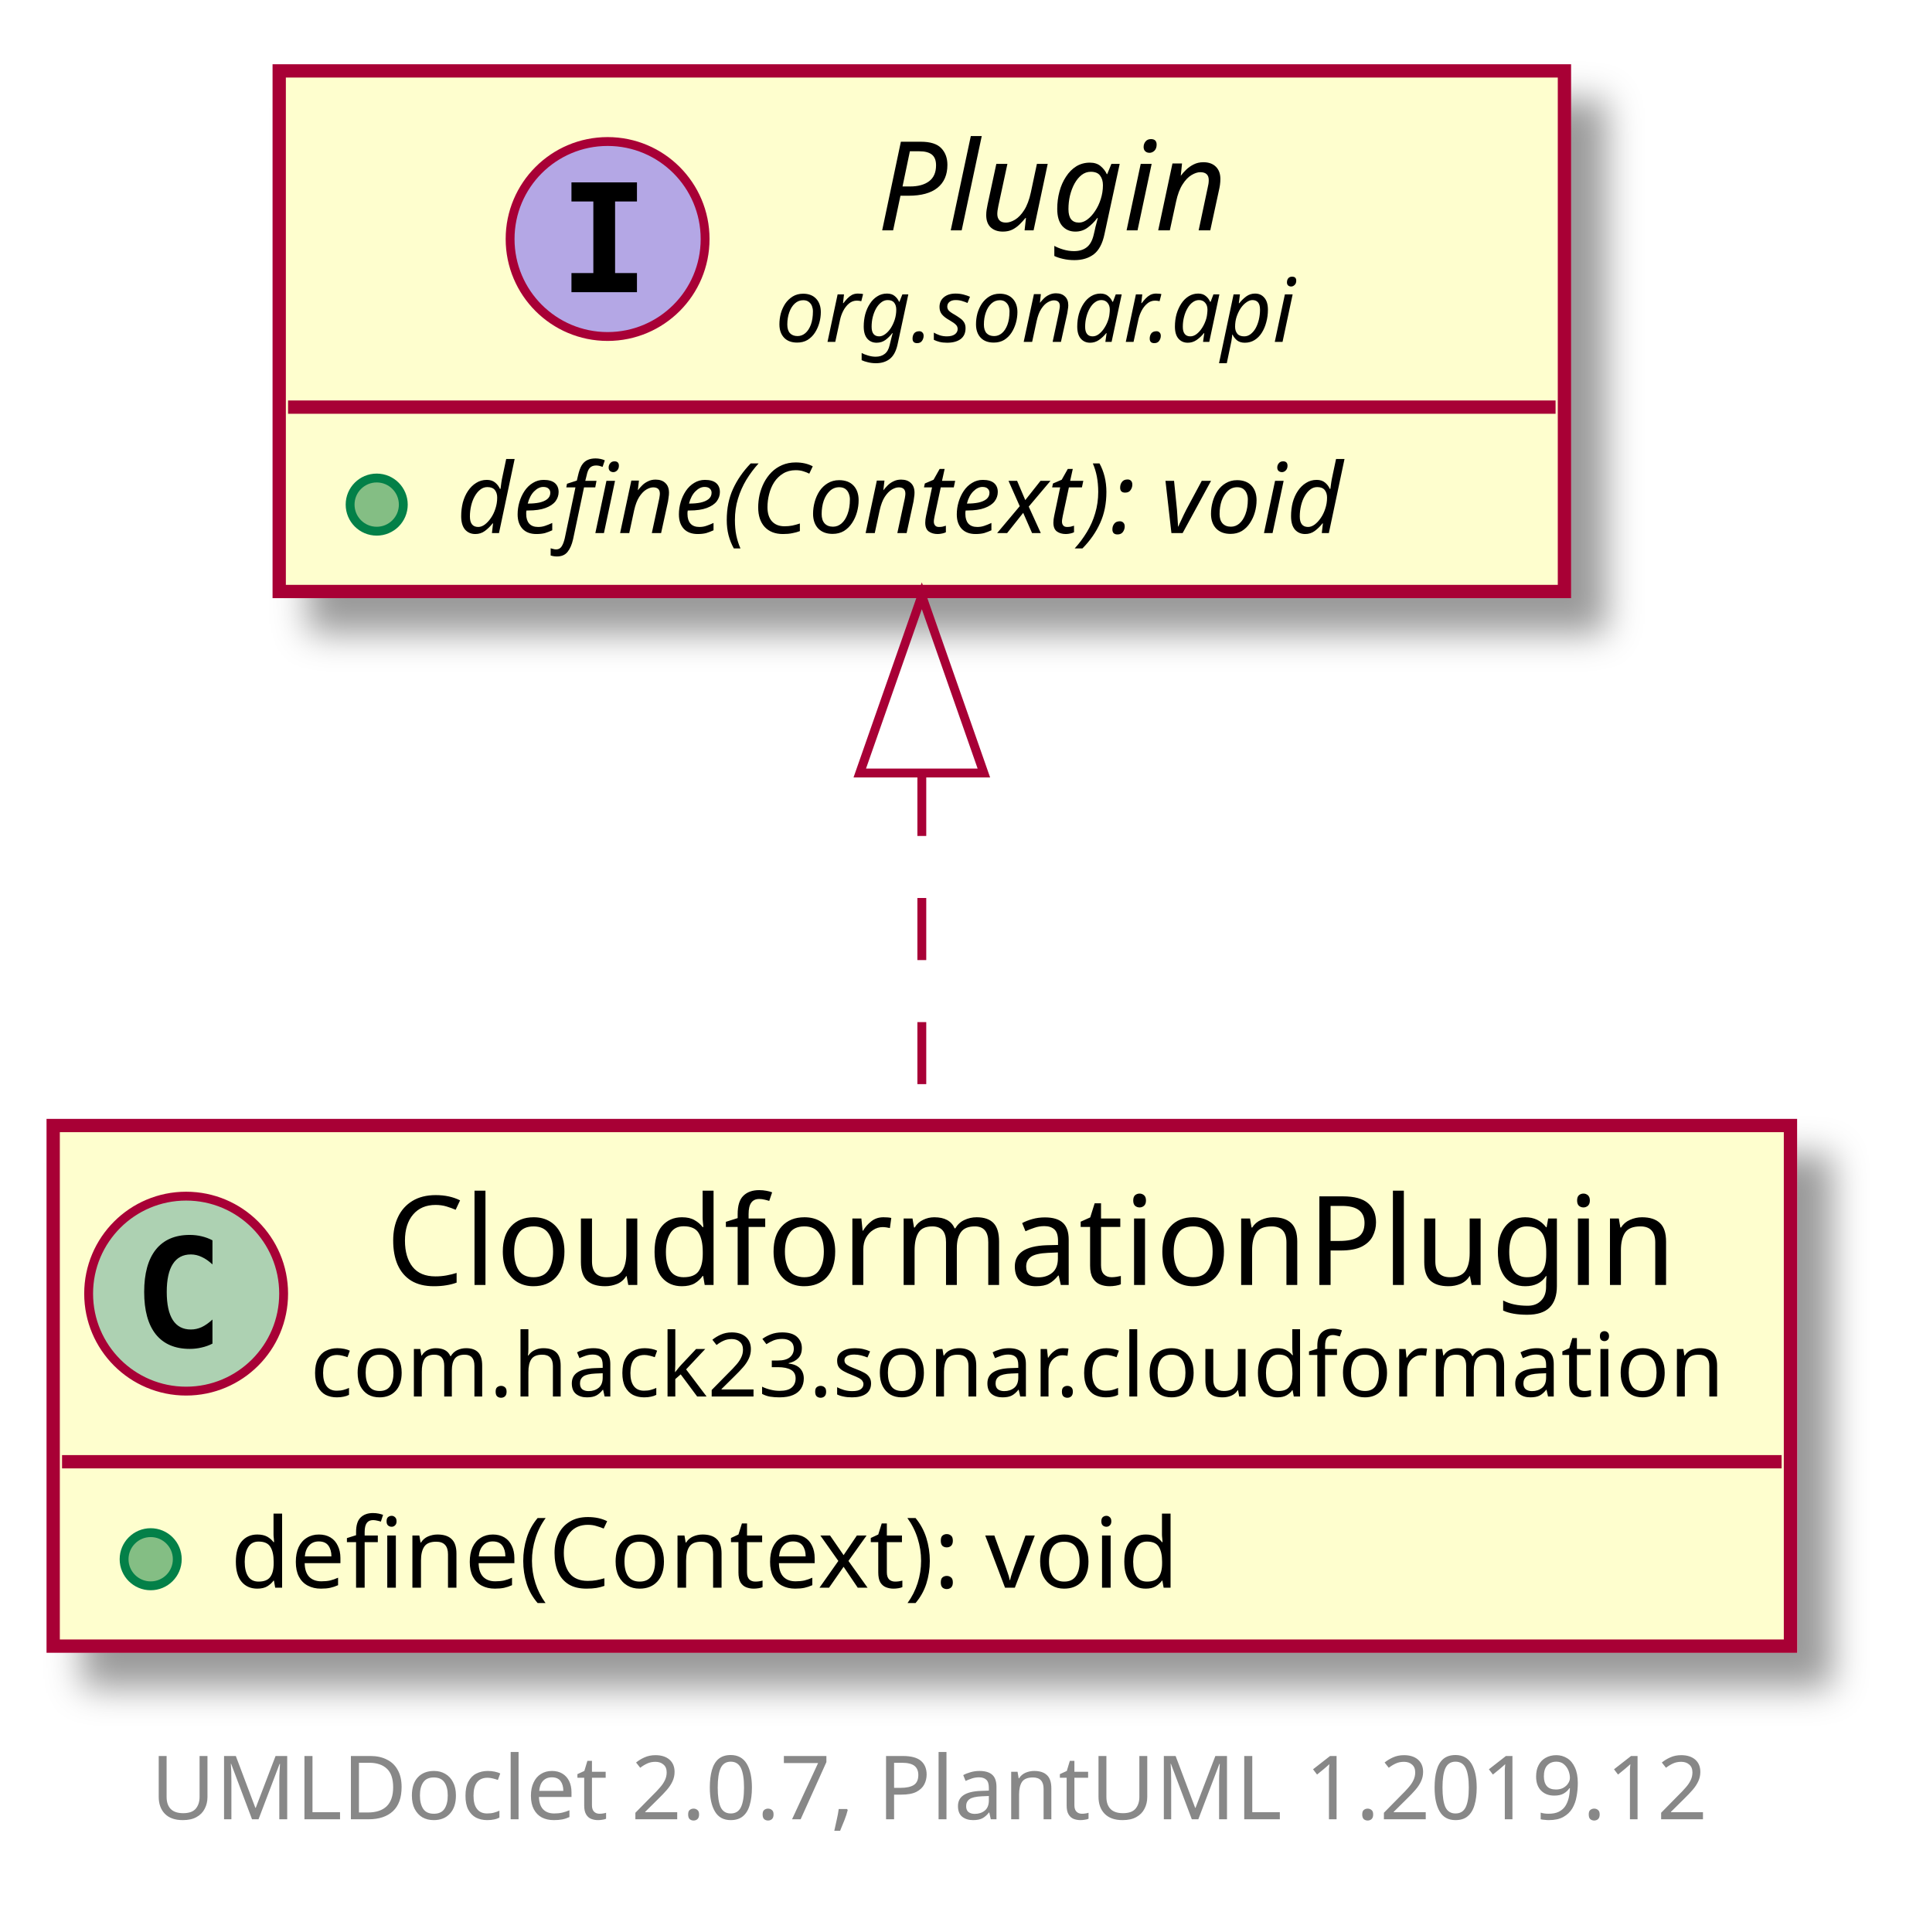
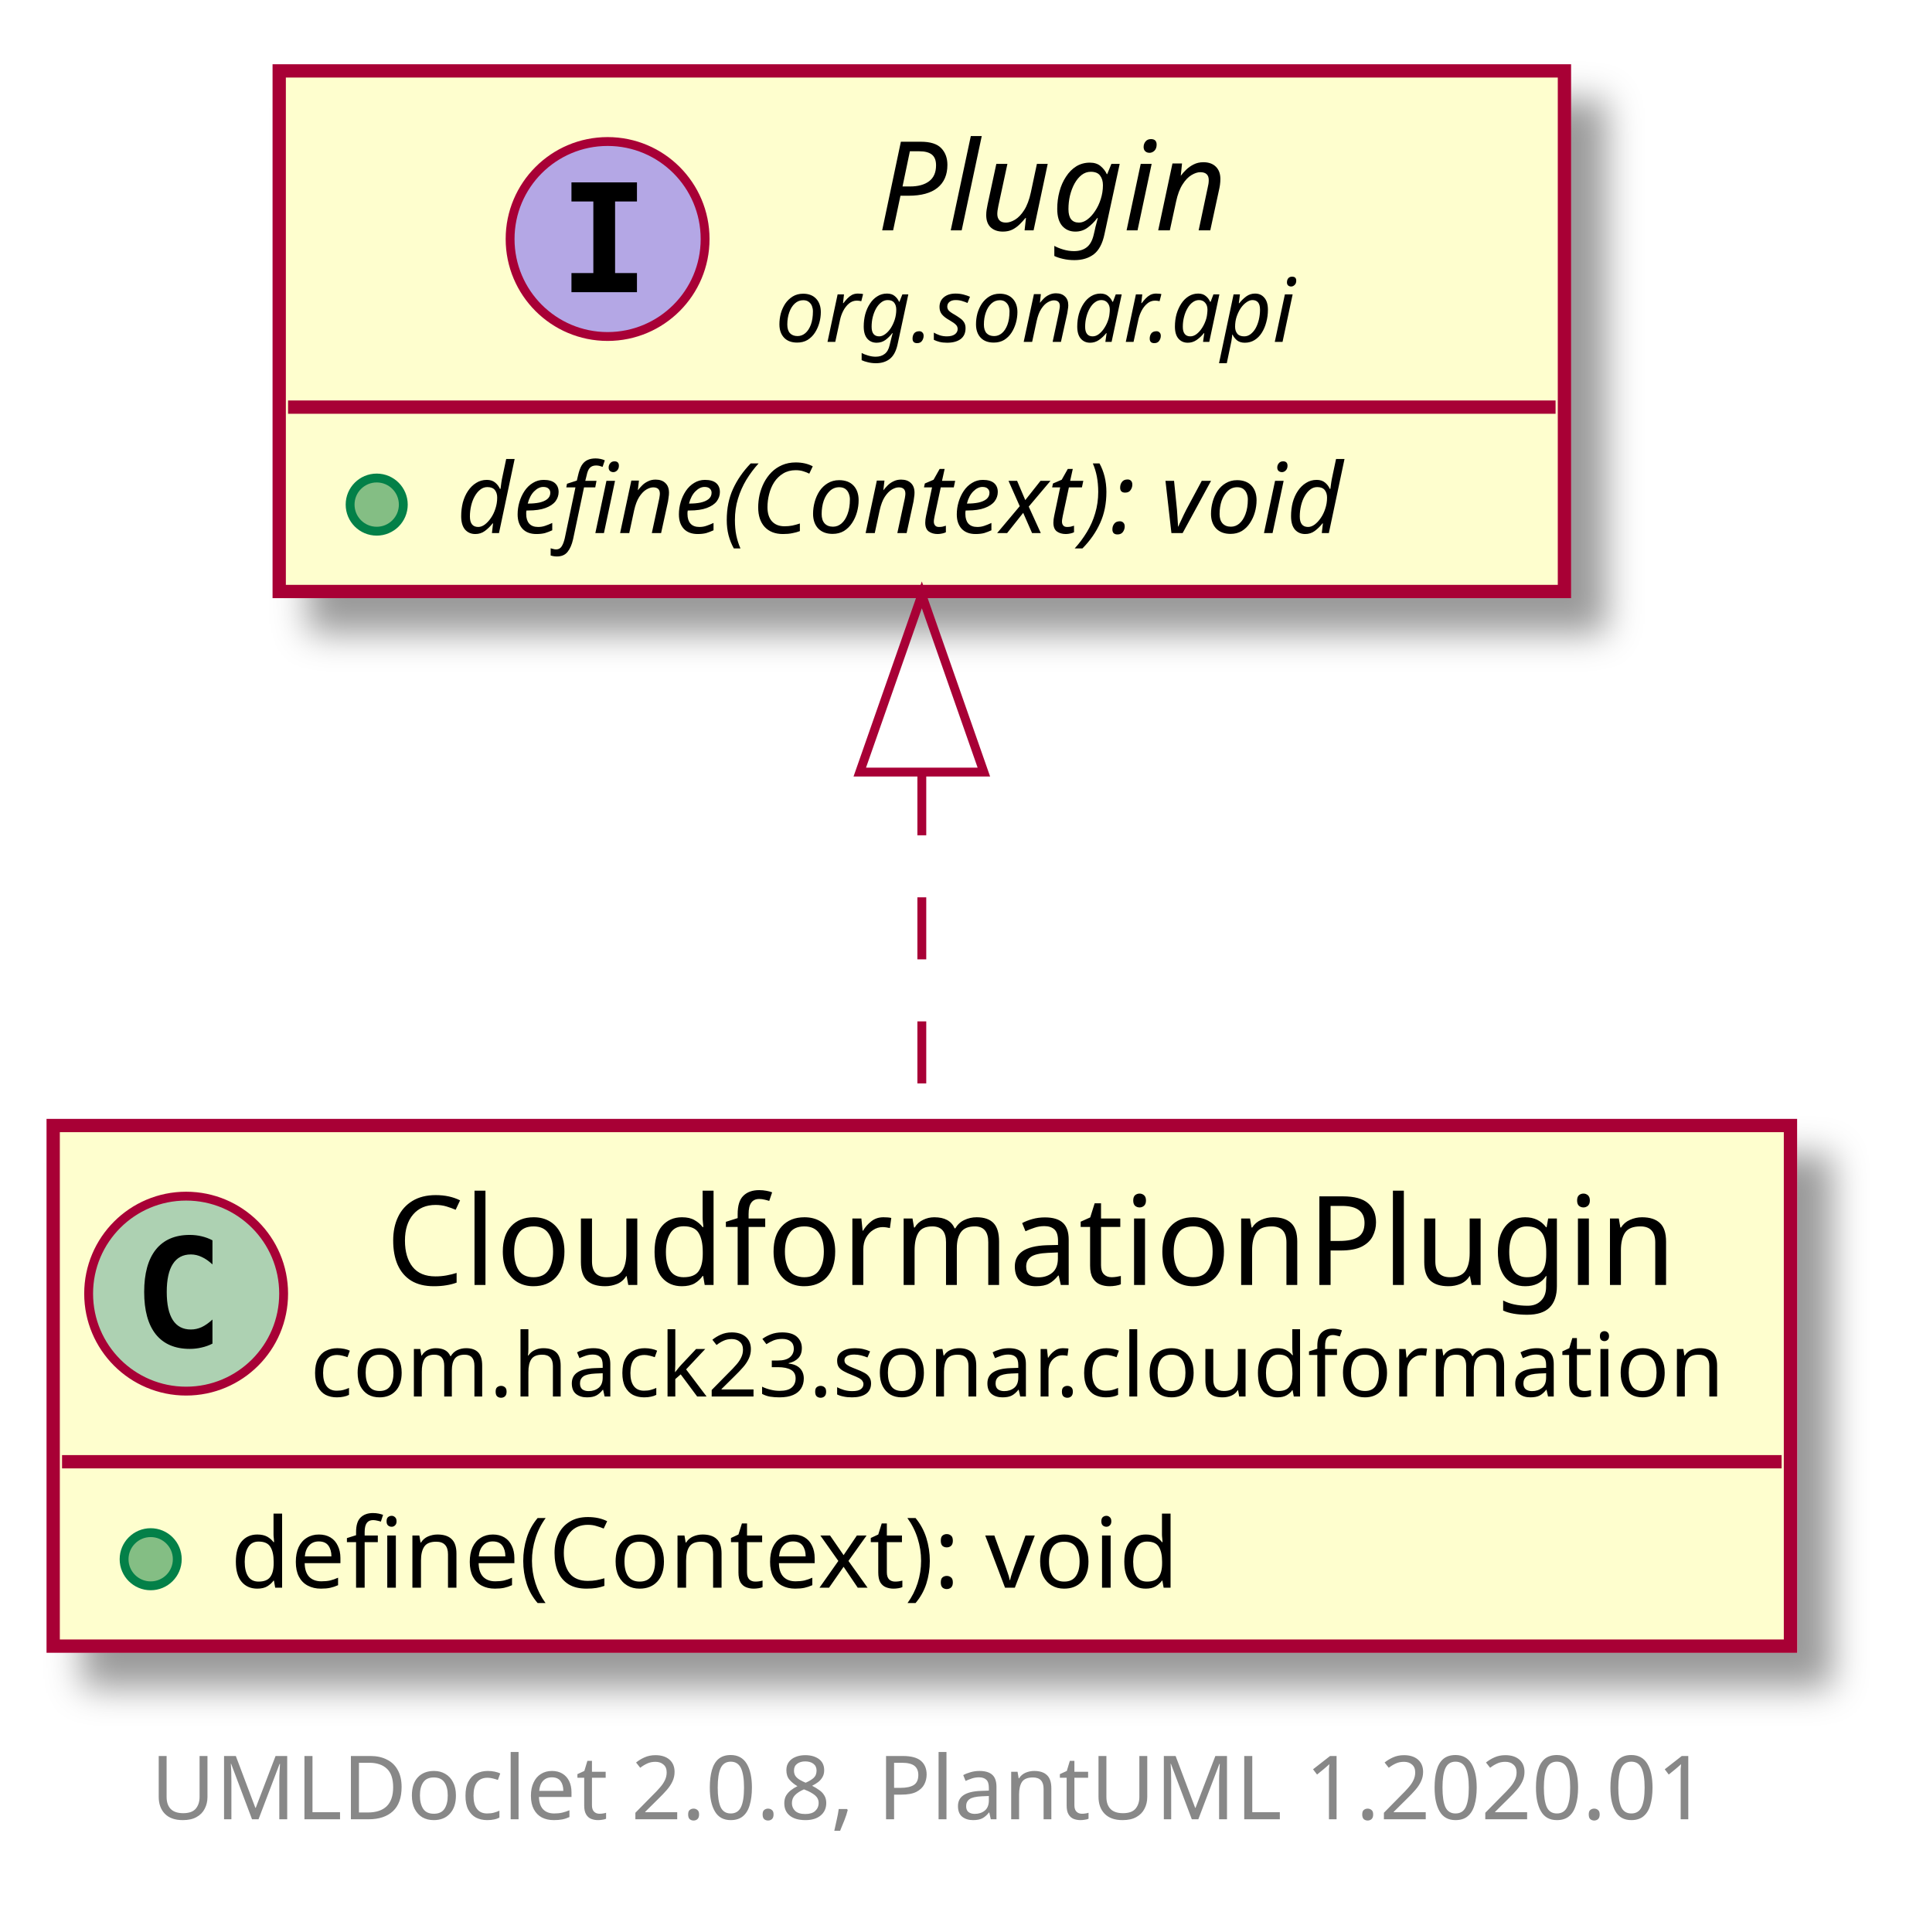
<svg xmlns="http://www.w3.org/2000/svg" xmlns:xlink="http://www.w3.org/1999/xlink" contentScriptType="application/ecmascript" contentStyleType="text/css" height="218px" preserveAspectRatio="none" style="width:215px;height:218px;" version="1.1" viewBox="0 0 215 218" width="215px" zoomAndPan="magnify">
  <defs>
-     <filter height="300%" id="fl6rrow2h0pct" width="300%" x="-1" y="-1">
+     <filter height="300%" id="f1jj9844xg8xse" width="300%" x="-1" y="-1">
      <feGaussianBlur result="blurOut" stdDeviation="2.0" />
      <feColorMatrix in="blurOut" result="blurOut2" type="matrix" values="0 0 0 0 0 0 0 0 0 0 0 0 0 0 0 0 0 0 .4 0" />
      <feOffset dx="4.0" dy="4.0" in="blurOut2" result="blurOut3" />
      <feBlend in="SourceGraphic" in2="blurOut3" mode="normal" />
    </filter>
  </defs>
  <g>
    <a href="CloudformationPlugin.html" target="_top" title="CloudformationPlugin.html" xlink:actuate="onRequest" xlink:href="CloudformationPlugin.html" xlink:show="new" xlink:title="CloudformationPlugin.html" xlink:type="simple">
-       <rect fill="#FEFECE" filter="url(#fl6rrow2h0pct)" height="58.742" id="com.hack23.sonar.cloudformation.CloudformationPlugin" style="stroke: #A80036; stroke-width: 1.5;" width="196" x="6" y="127" />
+       <rect fill="#FEFECE" filter="url(#f1jj9844xg8xse)" height="58.742" id="com.hack23.sonar.cloudformation.CloudformationPlugin" style="stroke: #A80036; stroke-width: 1.5;" width="196" x="6" y="127" />
      <ellipse cx="21" cy="145.969" fill="#ADD1B2" rx="11" ry="11" style="stroke: #A80036; stroke-width: 1.0;" />
      <path d="M23.969,151.609 Q23.391,151.906 22.75,152.047 Q22.109,152.203 21.406,152.203 Q18.906,152.203 17.578,150.562 Q16.266,148.906 16.266,145.781 Q16.266,142.656 17.578,141 Q18.906,139.344 21.406,139.344 Q22.109,139.344 22.75,139.5 Q23.406,139.656 23.969,139.953 L23.969,142.672 Q23.344,142.094 22.75,141.828 Q22.156,141.547 21.531,141.547 Q20.188,141.547 19.5,142.625 Q18.812,143.688 18.812,145.781 Q18.812,147.875 19.5,148.953 Q20.188,150.016 21.531,150.016 Q22.156,150.016 22.75,149.75 Q23.344,149.469 23.969,148.891 L23.969,151.609 Z " />
      <text fill="#000000" font-family="sans-serif" font-size="14" lengthAdjust="spacingAndGlyphs" textLength="147" x="43.5" y="144.995">CloudformationPlugin</text>
      <text fill="#000000" font-family="sans-serif" font-size="10" lengthAdjust="spacingAndGlyphs" textLength="164" x="35" y="157.579">com.hack23.sonar.cloudformation</text>
      <line style="stroke: #A80036; stroke-width: 1.5;" x1="7" x2="201" y1="164.938" y2="164.938" />
      <ellipse cx="17" cy="175.938" fill="#84BE84" rx="3" ry="3" style="stroke: #038048; stroke-width: 1.0;" />
      <text fill="#000000" font-family="sans-serif" font-size="11" lengthAdjust="spacingAndGlyphs" textLength="117" x="26" y="179.148">define(Context): void</text>
    </a>
-     <rect fill="#FEFECE" filter="url(#fl6rrow2h0pct)" height="58.742" id="org.sonar.api.Plugin" style="stroke: #A80036; stroke-width: 1.5;" width="145" x="31.5" y="8" />
+     <rect fill="#FEFECE" filter="url(#f1jj9844xg8xse)" height="58.742" id="org.sonar.api.Plugin" style="stroke: #A80036; stroke-width: 1.5;" width="145" x="31.5" y="8" />
    <ellipse cx="68.55" cy="26.969" fill="#B4A7E5" rx="11" ry="11" style="stroke: #A80036; stroke-width: 1.0;" />
    <path d="M64.472,22.734 L64.472,20.578 L71.862,20.578 L71.862,22.734 L69.394,22.734 L69.394,30.812 L71.862,30.812 L71.862,32.969 L64.472,32.969 L64.472,30.812 L66.941,30.812 L66.941,22.734 L64.472,22.734 Z " />
    <text fill="#000000" font-family="sans-serif" font-size="14" font-style="italic" lengthAdjust="spacingAndGlyphs" textLength="41" x="98.95" y="25.995">Plugin</text>
    <text fill="#000000" font-family="sans-serif" font-size="10" font-style="italic" lengthAdjust="spacingAndGlyphs" textLength="64" x="87.45" y="38.579">org.sonar.api</text>
    <line style="stroke: #A80036; stroke-width: 1.5;" x1="32.5" x2="175.5" y1="45.938" y2="45.938" />
    <ellipse cx="42.5" cy="56.938" fill="#84BE84" rx="3" ry="3" style="stroke: #038048; stroke-width: 1.0;" />
    <text fill="#000000" font-family="sans-serif" font-size="11" font-style="italic" lengthAdjust="spacingAndGlyphs" textLength="119" x="51.5" y="60.148">define(Context): void</text>
-     <path d="M104,87.329 C104,100.735 104,114.814 104,126.745 " fill="none" id="org.sonar.api.Plugin&lt;-com.hack23.sonar.cloudformation.CloudformationPlugin" style="stroke: #A80036; stroke-width: 1.0; stroke-dasharray: 7.0,7.0;" />
-     <polygon fill="none" points="97,87.222,104,67.222,111,87.222,97,87.222" style="stroke: #A80036; stroke-width: 1.0;" />
-     <text fill="#888888" font-family="sans-serif" font-size="10" lengthAdjust="spacingAndGlyphs" textLength="186" x="17" y="205.282">UMLDoclet 2.0.7, PlantUML 1.2019.12</text>
+     <path d="M104,87.25 C104,100.7 104,114.86 104,126.77 " fill="none" id="org.sonar.api.Plugin&lt;-com.hack23.sonar.cloudformation.CloudformationPlugin" style="stroke: #A80036; stroke-width: 1.0; stroke-dasharray: 7.0,7.0;" />
+     <polygon fill="none" points="97,87.12,104,67.12,111,87.12,97,87.12" style="stroke: #A80036; stroke-width: 1.0;" />
+     <text fill="#888888" font-family="sans-serif" font-size="10" lengthAdjust="spacingAndGlyphs" textLength="186" x="17" y="205.282">UMLDoclet 2.0.8, PlantUML 1.2020.01</text>
  </g>
</svg>
